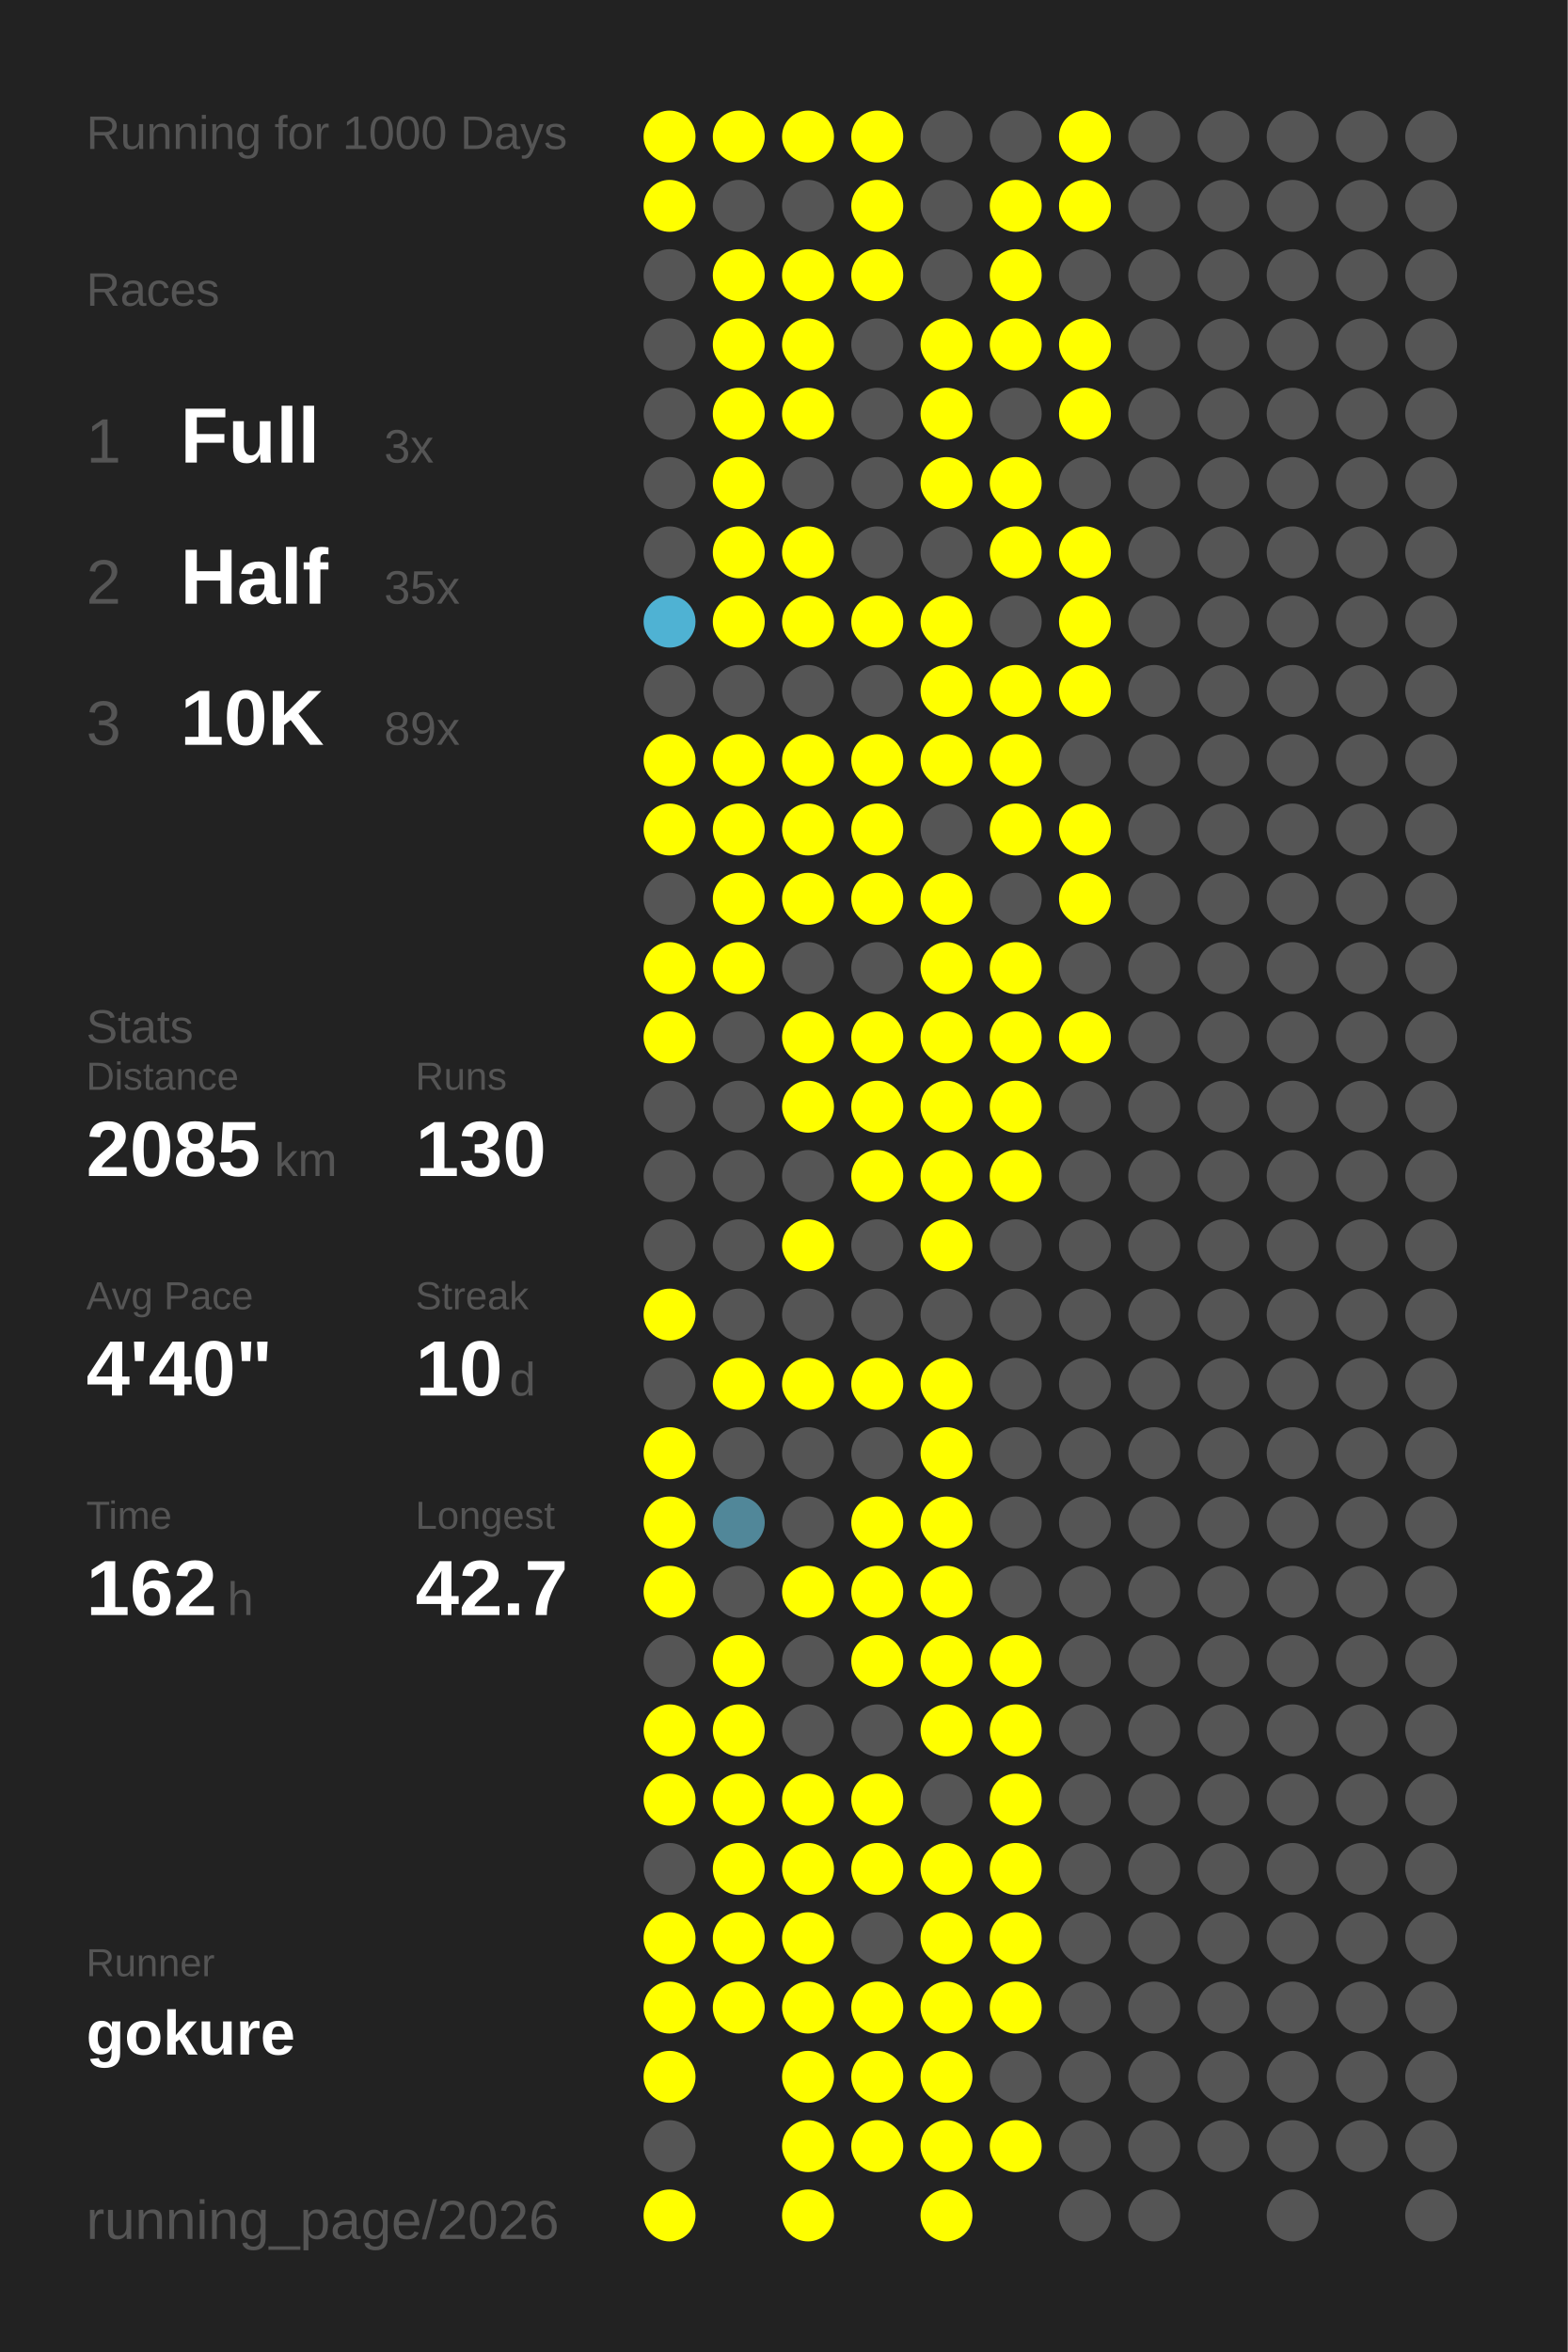
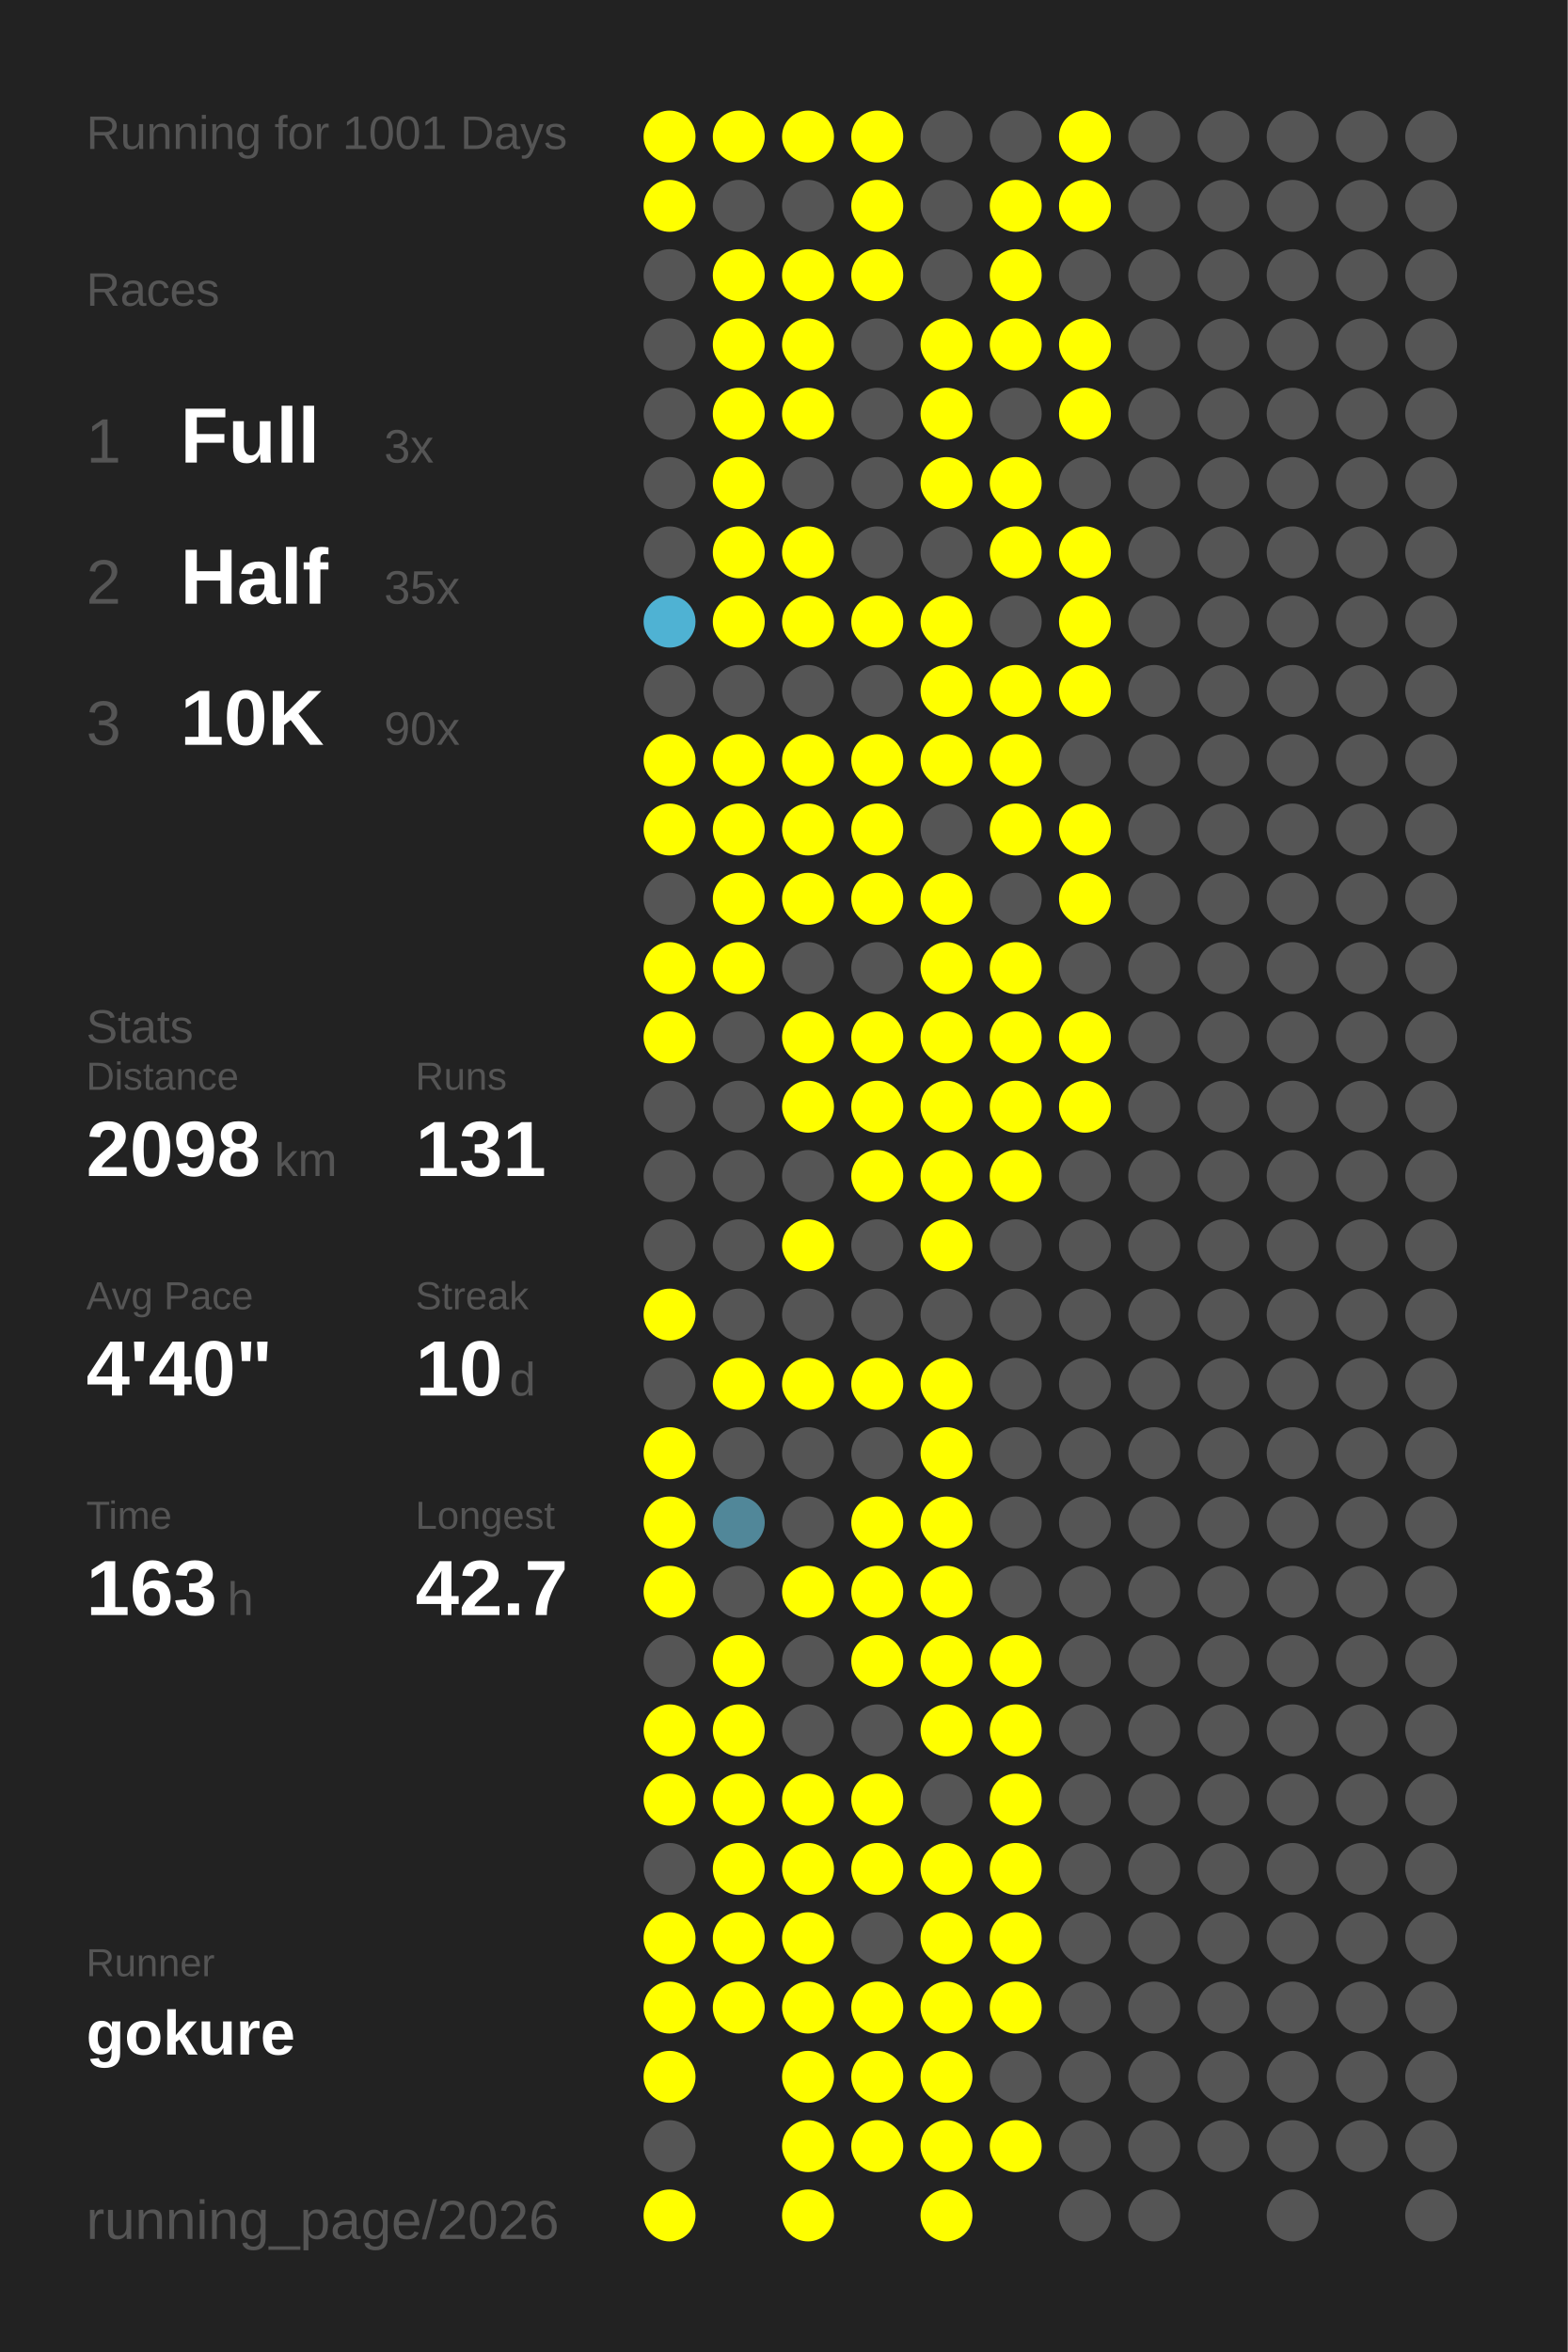
<svg xmlns="http://www.w3.org/2000/svg" baseProfile="full" height="300mm" version="1.1" viewBox="0,0,200,300" width="200mm">
  <defs />
  <rect fill="#222222" height="300" width="200" x="0" y="0" />
-   <text fill="#555555" style="font-size:6px; font-family:Arial;" x="11" y="19">Running for 1000 Days</text>
+   <text fill="#555555" style="font-size:6px; font-family:Arial;" x="11" y="19">Running for 1001 Days</text>
  <text fill="#555555" style="font-size:6px; font-family:Arial;" x="11" y="39">Races</text>
  <text fill="#555555" style="font-size:8px; font-family:Arial;" x="11" y="59">1</text>
  <text fill="#FFFFFF" style="font-size:10px; font-family:Arial; font-weight:bold;" x="23" y="59">Full</text>
  <text fill="#555555" style="font-size:6px; font-family:Arial;" x="49" y="59">3x</text>
  <text fill="#555555" style="font-size:8px; font-family:Arial;" x="11" y="77">2</text>
  <text fill="#FFFFFF" style="font-size:10px; font-family:Arial; font-weight:bold;" x="23" y="77">Half</text>
  <text fill="#555555" style="font-size:6px; font-family:Arial;" x="49" y="77">35x</text>
  <text fill="#555555" style="font-size:8px; font-family:Arial;" x="11" y="95">3</text>
  <text fill="#FFFFFF" style="font-size:10px; font-family:Arial; font-weight:bold;" x="23" y="95">10K</text>
-   <text fill="#555555" style="font-size:6px; font-family:Arial;" x="49" y="95">89x</text>
+   <text fill="#555555" style="font-size:6px; font-family:Arial;" x="49" y="95">90x</text>
  <text fill="#555555" style="font-size:6px; font-family:Arial;" x="11" y="133">Stats</text>
  <text fill="#555555" style="font-size:5px; font-family:Arial;" x="11" y="139">Distance</text>
-   <text fill="#FFFFFF" style="font-size:10px; font-family:Arial; font-weight:bold;" x="11" y="150">2085</text>
+   <text fill="#FFFFFF" style="font-size:10px; font-family:Arial; font-weight:bold;" x="11" y="150">2098</text>
  <text fill="#555555" style="font-size:6px; font-family:Arial;" x="35" y="150">km</text>
  <text fill="#555555" style="font-size:5px; font-family:Arial;" x="53" y="139">Runs</text>
-   <text fill="#FFFFFF" style="font-size:10px; font-family:Arial; font-weight:bold;" x="53" y="150">130</text>
+   <text fill="#FFFFFF" style="font-size:10px; font-family:Arial; font-weight:bold;" x="53" y="150">131</text>
  <text fill="#555555" style="font-size:5px; font-family:Arial;" x="11" y="167">Avg Pace</text>
  <text fill="#FFFFFF" style="font-size:10px; font-family:Arial; font-weight:bold;" x="11" y="178">4'40"</text>
  <text fill="#555555" style="font-size:5px; font-family:Arial;" x="53" y="167">Streak</text>
  <text fill="#FFFFFF" style="font-size:10px; font-family:Arial; font-weight:bold;" x="53" y="178">10</text>
  <text fill="#555555" style="font-size:6px; font-family:Arial;" x="65" y="178">d</text>
  <text fill="#555555" style="font-size:5px; font-family:Arial;" x="11" y="195">Time</text>
-   <text fill="#FFFFFF" style="font-size:10px; font-family:Arial; font-weight:bold;" x="11" y="206">162</text>
+   <text fill="#FFFFFF" style="font-size:10px; font-family:Arial; font-weight:bold;" x="11" y="206">163</text>
  <text fill="#555555" style="font-size:6px; font-family:Arial;" x="29" y="206">h</text>
  <text fill="#555555" style="font-size:5px; font-family:Arial;" x="53" y="195">Longest</text>
  <text fill="#FFFFFF" style="font-size:10px; font-family:Arial; font-weight:bold;" x="53" y="206">42.7</text>
  <text fill="#555555" style="font-size:5px; font-family:Arial;" x="11" y="252.065">Runner</text>
  <text fill="#FFFFFF" style="font-size:8px; font-family:Arial; font-weight:bold;" x="11" y="262.065">gokure</text>
  <text fill="#555555" style="font-size:7px; font-family:Arial;" x="11" y="285.581">running_page/2026</text>
  <circle cx="85.417" cy="17.419" fill="#FFFF00" r="3.312" />
  <circle cx="85.417" cy="26.258" fill="#FFFF00" r="3.312" />
  <circle cx="85.417" cy="35.097" fill="#555555" r="3.312" />
  <circle cx="85.417" cy="43.935" fill="#555555" r="3.312" />
  <circle cx="85.417" cy="52.774" fill="#555555" r="3.312" />
  <circle cx="85.417" cy="61.613" fill="#555555" r="3.312" />
  <circle cx="85.417" cy="70.452" fill="#555555" r="3.312" />
  <circle cx="85.417" cy="79.29" fill="#4fb2d3" r="3.312" />
  <circle cx="85.417" cy="88.129" fill="#555555" r="3.312" />
  <circle cx="85.417" cy="96.968" fill="#FFFF00" r="3.312" />
  <circle cx="85.417" cy="105.806" fill="#FFFF00" r="3.312" />
  <circle cx="85.417" cy="114.645" fill="#555555" r="3.312" />
  <circle cx="85.417" cy="123.484" fill="#FFFF00" r="3.312" />
  <circle cx="85.417" cy="132.323" fill="#FFFF00" r="3.312" />
  <circle cx="85.417" cy="141.161" fill="#555555" r="3.312" />
  <circle cx="85.417" cy="150" fill="#555555" r="3.312" />
  <circle cx="85.417" cy="158.839" fill="#555555" r="3.312" />
  <circle cx="85.417" cy="167.677" fill="#FFFF00" r="3.312" />
  <circle cx="85.417" cy="176.516" fill="#555555" r="3.312" />
  <circle cx="85.417" cy="185.355" fill="#FFFF00" r="3.312" />
  <circle cx="85.417" cy="194.194" fill="#FFFF00" r="3.312" />
  <circle cx="85.417" cy="203.032" fill="#FFFF00" r="3.312" />
  <circle cx="85.417" cy="211.871" fill="#555555" r="3.312" />
  <circle cx="85.417" cy="220.71" fill="#FFFF00" r="3.312" />
  <circle cx="85.417" cy="229.548" fill="#FFFF00" r="3.312" />
  <circle cx="85.417" cy="238.387" fill="#555555" r="3.312" />
  <circle cx="85.417" cy="247.226" fill="#FFFF00" r="3.312" />
  <circle cx="85.417" cy="256.065" fill="#FFFF00" r="3.312" />
  <circle cx="85.417" cy="264.903" fill="#FFFF00" r="3.312" />
  <circle cx="85.417" cy="273.742" fill="#555555" r="3.312" />
  <circle cx="85.417" cy="282.581" fill="#FFFF00" r="3.312" />
  <circle cx="94.25" cy="17.419" fill="#FFFF00" r="3.312" />
  <circle cx="94.25" cy="26.258" fill="#555555" r="3.312" />
  <circle cx="94.25" cy="35.097" fill="#FFFF00" r="3.312" />
  <circle cx="94.25" cy="43.935" fill="#FFFF00" r="3.312" />
  <circle cx="94.25" cy="52.774" fill="#FFFF00" r="3.312" />
  <circle cx="94.25" cy="61.613" fill="#FFFF00" r="3.312" />
  <circle cx="94.25" cy="70.452" fill="#FFFF00" r="3.312" />
  <circle cx="94.25" cy="79.29" fill="#FFFF00" r="3.312" />
  <circle cx="94.25" cy="88.129" fill="#555555" r="3.312" />
  <circle cx="94.25" cy="96.968" fill="#FFFF00" r="3.312" />
  <circle cx="94.25" cy="105.806" fill="#FFFF00" r="3.312" />
  <circle cx="94.25" cy="114.645" fill="#FFFF00" r="3.312" />
  <circle cx="94.25" cy="123.484" fill="#FFFF00" r="3.312" />
  <circle cx="94.25" cy="132.323" fill="#555555" r="3.312" />
  <circle cx="94.25" cy="141.161" fill="#555555" r="3.312" />
  <circle cx="94.25" cy="150" fill="#555555" r="3.312" />
  <circle cx="94.25" cy="158.839" fill="#555555" r="3.312" />
  <circle cx="94.25" cy="167.677" fill="#555555" r="3.312" />
  <circle cx="94.25" cy="176.516" fill="#FFFF00" r="3.312" />
  <circle cx="94.25" cy="185.355" fill="#555555" r="3.312" />
  <circle cx="94.25" cy="194.194" fill="#518799" r="3.312" />
  <circle cx="94.25" cy="203.032" fill="#555555" r="3.312" />
  <circle cx="94.25" cy="211.871" fill="#FFFF00" r="3.312" />
  <circle cx="94.25" cy="220.71" fill="#FFFF00" r="3.312" />
  <circle cx="94.25" cy="229.548" fill="#FFFF00" r="3.312" />
  <circle cx="94.25" cy="238.387" fill="#FFFF00" r="3.312" />
  <circle cx="94.25" cy="247.226" fill="#FFFF00" r="3.312" />
  <circle cx="94.25" cy="256.065" fill="#FFFF00" r="3.312" />
  <circle cx="103.083" cy="17.419" fill="#FFFF00" r="3.312" />
  <circle cx="103.083" cy="26.258" fill="#555555" r="3.312" />
  <circle cx="103.083" cy="35.097" fill="#FFFF00" r="3.312" />
  <circle cx="103.083" cy="43.935" fill="#FFFF00" r="3.312" />
  <circle cx="103.083" cy="52.774" fill="#FFFF00" r="3.312" />
  <circle cx="103.083" cy="61.613" fill="#555555" r="3.312" />
  <circle cx="103.083" cy="70.452" fill="#FFFF00" r="3.312" />
  <circle cx="103.083" cy="79.29" fill="#FFFF00" r="3.312" />
  <circle cx="103.083" cy="88.129" fill="#555555" r="3.312" />
  <circle cx="103.083" cy="96.968" fill="#FFFF00" r="3.312" />
  <circle cx="103.083" cy="105.806" fill="#FFFF00" r="3.312" />
  <circle cx="103.083" cy="114.645" fill="#FFFF00" r="3.312" />
  <circle cx="103.083" cy="123.484" fill="#555555" r="3.312" />
  <circle cx="103.083" cy="132.323" fill="#FFFF00" r="3.312" />
  <circle cx="103.083" cy="141.161" fill="#FFFF00" r="3.312" />
  <circle cx="103.083" cy="150" fill="#555555" r="3.312" />
  <circle cx="103.083" cy="158.839" fill="#FFFF00" r="3.312" />
  <circle cx="103.083" cy="167.677" fill="#555555" r="3.312" />
  <circle cx="103.083" cy="176.516" fill="#FFFF00" r="3.312" />
  <circle cx="103.083" cy="185.355" fill="#555555" r="3.312" />
  <circle cx="103.083" cy="194.194" fill="#555555" r="3.312" />
  <circle cx="103.083" cy="203.032" fill="#FFFF00" r="3.312" />
  <circle cx="103.083" cy="211.871" fill="#555555" r="3.312" />
  <circle cx="103.083" cy="220.71" fill="#555555" r="3.312" />
  <circle cx="103.083" cy="229.548" fill="#FFFF00" r="3.312" />
  <circle cx="103.083" cy="238.387" fill="#FFFF00" r="3.312" />
  <circle cx="103.083" cy="247.226" fill="#FFFF00" r="3.312" />
  <circle cx="103.083" cy="256.065" fill="#FFFF00" r="3.312" />
  <circle cx="103.083" cy="264.903" fill="#FFFF00" r="3.312" />
  <circle cx="103.083" cy="273.742" fill="#FFFF00" r="3.312" />
  <circle cx="103.083" cy="282.581" fill="#FFFF00" r="3.312" />
  <circle cx="111.917" cy="17.419" fill="#FFFF00" r="3.312" />
  <circle cx="111.917" cy="26.258" fill="#FFFF00" r="3.312" />
  <circle cx="111.917" cy="35.097" fill="#FFFF00" r="3.312" />
  <circle cx="111.917" cy="43.935" fill="#555555" r="3.312" />
  <circle cx="111.917" cy="52.774" fill="#555555" r="3.312" />
  <circle cx="111.917" cy="61.613" fill="#555555" r="3.312" />
  <circle cx="111.917" cy="70.452" fill="#555555" r="3.312" />
  <circle cx="111.917" cy="79.29" fill="#FFFF00" r="3.312" />
  <circle cx="111.917" cy="88.129" fill="#555555" r="3.312" />
  <circle cx="111.917" cy="96.968" fill="#FFFF00" r="3.312" />
  <circle cx="111.917" cy="105.806" fill="#FFFF00" r="3.312" />
  <circle cx="111.917" cy="114.645" fill="#FFFF00" r="3.312" />
  <circle cx="111.917" cy="123.484" fill="#555555" r="3.312" />
  <circle cx="111.917" cy="132.323" fill="#FFFF00" r="3.312" />
  <circle cx="111.917" cy="141.161" fill="#FFFF00" r="3.312" />
  <circle cx="111.917" cy="150" fill="#FFFF00" r="3.312" />
  <circle cx="111.917" cy="158.839" fill="#555555" r="3.312" />
  <circle cx="111.917" cy="167.677" fill="#555555" r="3.312" />
  <circle cx="111.917" cy="176.516" fill="#FFFF00" r="3.312" />
  <circle cx="111.917" cy="185.355" fill="#555555" r="3.312" />
  <circle cx="111.917" cy="194.194" fill="#FFFF00" r="3.312" />
  <circle cx="111.917" cy="203.032" fill="#FFFF00" r="3.312" />
  <circle cx="111.917" cy="211.871" fill="#FFFF00" r="3.312" />
  <circle cx="111.917" cy="220.71" fill="#555555" r="3.312" />
  <circle cx="111.917" cy="229.548" fill="#FFFF00" r="3.312" />
  <circle cx="111.917" cy="238.387" fill="#FFFF00" r="3.312" />
  <circle cx="111.917" cy="247.226" fill="#555555" r="3.312" />
  <circle cx="111.917" cy="256.065" fill="#FFFF00" r="3.312" />
  <circle cx="111.917" cy="264.903" fill="#FFFF00" r="3.312" />
  <circle cx="111.917" cy="273.742" fill="#FFFF00" r="3.312" />
  <circle cx="120.75" cy="17.419" fill="#555555" r="3.312" />
  <circle cx="120.75" cy="26.258" fill="#555555" r="3.312" />
  <circle cx="120.75" cy="35.097" fill="#555555" r="3.312" />
  <circle cx="120.75" cy="43.935" fill="#FFFF00" r="3.312" />
  <circle cx="120.75" cy="52.774" fill="#FFFF00" r="3.312" />
  <circle cx="120.75" cy="61.613" fill="#FFFF00" r="3.312" />
  <circle cx="120.75" cy="70.452" fill="#555555" r="3.312" />
  <circle cx="120.75" cy="79.29" fill="#FFFF00" r="3.312" />
  <circle cx="120.75" cy="88.129" fill="#FFFF00" r="3.312" />
  <circle cx="120.75" cy="96.968" fill="#FFFF00" r="3.312" />
  <circle cx="120.75" cy="105.806" fill="#555555" r="3.312" />
  <circle cx="120.75" cy="114.645" fill="#FFFF00" r="3.312" />
  <circle cx="120.75" cy="123.484" fill="#FFFF00" r="3.312" />
  <circle cx="120.75" cy="132.323" fill="#FFFF00" r="3.312" />
  <circle cx="120.75" cy="141.161" fill="#FFFF00" r="3.312" />
  <circle cx="120.75" cy="150" fill="#FFFF00" r="3.312" />
  <circle cx="120.75" cy="158.839" fill="#FFFF00" r="3.312" />
  <circle cx="120.75" cy="167.677" fill="#555555" r="3.312" />
  <circle cx="120.75" cy="176.516" fill="#FFFF00" r="3.312" />
  <circle cx="120.75" cy="185.355" fill="#FFFF00" r="3.312" />
  <circle cx="120.75" cy="194.194" fill="#FFFF00" r="3.312" />
  <circle cx="120.75" cy="203.032" fill="#FFFF00" r="3.312" />
  <circle cx="120.75" cy="211.871" fill="#FFFF00" r="3.312" />
  <circle cx="120.75" cy="220.71" fill="#FFFF00" r="3.312" />
  <circle cx="120.75" cy="229.548" fill="#555555" r="3.312" />
  <circle cx="120.75" cy="238.387" fill="#FFFF00" r="3.312" />
  <circle cx="120.75" cy="247.226" fill="#FFFF00" r="3.312" />
  <circle cx="120.75" cy="256.065" fill="#FFFF00" r="3.312" />
  <circle cx="120.75" cy="264.903" fill="#FFFF00" r="3.312" />
  <circle cx="120.75" cy="273.742" fill="#FFFF00" r="3.312" />
  <circle cx="120.75" cy="282.581" fill="#FFFF00" r="3.312" />
  <circle cx="129.583" cy="17.419" fill="#555555" r="3.312" />
  <circle cx="129.583" cy="26.258" fill="#FFFF00" r="3.312" />
  <circle cx="129.583" cy="35.097" fill="#FFFF00" r="3.312" />
  <circle cx="129.583" cy="43.935" fill="#FFFF00" r="3.312" />
  <circle cx="129.583" cy="52.774" fill="#555555" r="3.312" />
  <circle cx="129.583" cy="61.613" fill="#FFFF00" r="3.312" />
  <circle cx="129.583" cy="70.452" fill="#FFFF00" r="3.312" />
  <circle cx="129.583" cy="79.29" fill="#555555" r="3.312" />
  <circle cx="129.583" cy="88.129" fill="#FFFF00" r="3.312" />
  <circle cx="129.583" cy="96.968" fill="#FFFF00" r="3.312" />
  <circle cx="129.583" cy="105.806" fill="#FFFF00" r="3.312" />
  <circle cx="129.583" cy="114.645" fill="#555555" r="3.312" />
  <circle cx="129.583" cy="123.484" fill="#FFFF00" r="3.312" />
  <circle cx="129.583" cy="132.323" fill="#FFFF00" r="3.312" />
  <circle cx="129.583" cy="141.161" fill="#FFFF00" r="3.312" />
  <circle cx="129.583" cy="150" fill="#FFFF00" r="3.312" />
  <circle cx="129.583" cy="158.839" fill="#555555" r="3.312" />
  <circle cx="129.583" cy="167.677" fill="#555555" r="3.312" />
  <circle cx="129.583" cy="176.516" fill="#555555" r="3.312" />
  <circle cx="129.583" cy="185.355" fill="#555555" r="3.312" />
  <circle cx="129.583" cy="194.194" fill="#555555" r="3.312" />
  <circle cx="129.583" cy="203.032" fill="#555555" r="3.312" />
  <circle cx="129.583" cy="211.871" fill="#FFFF00" r="3.312" />
  <circle cx="129.583" cy="220.71" fill="#FFFF00" r="3.312" />
  <circle cx="129.583" cy="229.548" fill="#FFFF00" r="3.312" />
  <circle cx="129.583" cy="238.387" fill="#FFFF00" r="3.312" />
  <circle cx="129.583" cy="247.226" fill="#FFFF00" r="3.312" />
  <circle cx="129.583" cy="256.065" fill="#FFFF00" r="3.312" />
  <circle cx="129.583" cy="264.903" fill="#555555" r="3.312" />
  <circle cx="129.583" cy="273.742" fill="#FFFF00" r="3.312" />
  <circle cx="138.417" cy="17.419" fill="#FFFF00" r="3.312" />
  <circle cx="138.417" cy="26.258" fill="#FFFF00" r="3.312" />
  <circle cx="138.417" cy="35.097" fill="#555555" r="3.312" />
  <circle cx="138.417" cy="43.935" fill="#FFFF00" r="3.312" />
  <circle cx="138.417" cy="52.774" fill="#FFFF00" r="3.312" />
  <circle cx="138.417" cy="61.613" fill="#555555" r="3.312" />
  <circle cx="138.417" cy="70.452" fill="#FFFF00" r="3.312" />
  <circle cx="138.417" cy="79.29" fill="#FFFF00" r="3.312" />
  <circle cx="138.417" cy="88.129" fill="#FFFF00" r="3.312" />
  <circle cx="138.417" cy="96.968" fill="#555555" r="3.312" />
  <circle cx="138.417" cy="105.806" fill="#FFFF00" r="3.312" />
  <circle cx="138.417" cy="114.645" fill="#FFFF00" r="3.312" />
  <circle cx="138.417" cy="123.484" fill="#555555" r="3.312" />
  <circle cx="138.417" cy="132.323" fill="#FFFF00" r="3.312" />
-   <circle cx="138.417" cy="141.161" fill="#555555" r="3.312" />
+   <circle cx="138.417" cy="141.161" fill="#FFFF00" r="3.312" />
  <circle cx="138.417" cy="150" fill="#555555" r="3.312" />
  <circle cx="138.417" cy="158.839" fill="#555555" r="3.312" />
  <circle cx="138.417" cy="167.677" fill="#555555" r="3.312" />
  <circle cx="138.417" cy="176.516" fill="#555555" r="3.312" />
  <circle cx="138.417" cy="185.355" fill="#555555" r="3.312" />
  <circle cx="138.417" cy="194.194" fill="#555555" r="3.312" />
  <circle cx="138.417" cy="203.032" fill="#555555" r="3.312" />
  <circle cx="138.417" cy="211.871" fill="#555555" r="3.312" />
  <circle cx="138.417" cy="220.71" fill="#555555" r="3.312" />
  <circle cx="138.417" cy="229.548" fill="#555555" r="3.312" />
  <circle cx="138.417" cy="238.387" fill="#555555" r="3.312" />
  <circle cx="138.417" cy="247.226" fill="#555555" r="3.312" />
  <circle cx="138.417" cy="256.065" fill="#555555" r="3.312" />
  <circle cx="138.417" cy="264.903" fill="#555555" r="3.312" />
  <circle cx="138.417" cy="273.742" fill="#555555" r="3.312" />
  <circle cx="138.417" cy="282.581" fill="#555555" r="3.312" />
  <circle cx="147.25" cy="17.419" fill="#555555" r="3.312" />
  <circle cx="147.25" cy="26.258" fill="#555555" r="3.312" />
  <circle cx="147.25" cy="35.097" fill="#555555" r="3.312" />
  <circle cx="147.25" cy="43.935" fill="#555555" r="3.312" />
  <circle cx="147.25" cy="52.774" fill="#555555" r="3.312" />
  <circle cx="147.25" cy="61.613" fill="#555555" r="3.312" />
  <circle cx="147.25" cy="70.452" fill="#555555" r="3.312" />
  <circle cx="147.25" cy="79.29" fill="#555555" r="3.312" />
  <circle cx="147.25" cy="88.129" fill="#555555" r="3.312" />
  <circle cx="147.25" cy="96.968" fill="#555555" r="3.312" />
  <circle cx="147.25" cy="105.806" fill="#555555" r="3.312" />
  <circle cx="147.25" cy="114.645" fill="#555555" r="3.312" />
  <circle cx="147.25" cy="123.484" fill="#555555" r="3.312" />
  <circle cx="147.25" cy="132.323" fill="#555555" r="3.312" />
  <circle cx="147.25" cy="141.161" fill="#555555" r="3.312" />
  <circle cx="147.25" cy="150" fill="#555555" r="3.312" />
  <circle cx="147.25" cy="158.839" fill="#555555" r="3.312" />
  <circle cx="147.25" cy="167.677" fill="#555555" r="3.312" />
  <circle cx="147.25" cy="176.516" fill="#555555" r="3.312" />
  <circle cx="147.25" cy="185.355" fill="#555555" r="3.312" />
  <circle cx="147.25" cy="194.194" fill="#555555" r="3.312" />
  <circle cx="147.25" cy="203.032" fill="#555555" r="3.312" />
  <circle cx="147.25" cy="211.871" fill="#555555" r="3.312" />
  <circle cx="147.25" cy="220.71" fill="#555555" r="3.312" />
  <circle cx="147.25" cy="229.548" fill="#555555" r="3.312" />
  <circle cx="147.25" cy="238.387" fill="#555555" r="3.312" />
  <circle cx="147.25" cy="247.226" fill="#555555" r="3.312" />
  <circle cx="147.25" cy="256.065" fill="#555555" r="3.312" />
  <circle cx="147.25" cy="264.903" fill="#555555" r="3.312" />
  <circle cx="147.25" cy="273.742" fill="#555555" r="3.312" />
  <circle cx="147.25" cy="282.581" fill="#555555" r="3.312" />
  <circle cx="156.083" cy="17.419" fill="#555555" r="3.312" />
  <circle cx="156.083" cy="26.258" fill="#555555" r="3.312" />
  <circle cx="156.083" cy="35.097" fill="#555555" r="3.312" />
  <circle cx="156.083" cy="43.935" fill="#555555" r="3.312" />
  <circle cx="156.083" cy="52.774" fill="#555555" r="3.312" />
  <circle cx="156.083" cy="61.613" fill="#555555" r="3.312" />
  <circle cx="156.083" cy="70.452" fill="#555555" r="3.312" />
  <circle cx="156.083" cy="79.29" fill="#555555" r="3.312" />
  <circle cx="156.083" cy="88.129" fill="#555555" r="3.312" />
  <circle cx="156.083" cy="96.968" fill="#555555" r="3.312" />
  <circle cx="156.083" cy="105.806" fill="#555555" r="3.312" />
  <circle cx="156.083" cy="114.645" fill="#555555" r="3.312" />
  <circle cx="156.083" cy="123.484" fill="#555555" r="3.312" />
  <circle cx="156.083" cy="132.323" fill="#555555" r="3.312" />
  <circle cx="156.083" cy="141.161" fill="#555555" r="3.312" />
  <circle cx="156.083" cy="150" fill="#555555" r="3.312" />
  <circle cx="156.083" cy="158.839" fill="#555555" r="3.312" />
  <circle cx="156.083" cy="167.677" fill="#555555" r="3.312" />
  <circle cx="156.083" cy="176.516" fill="#555555" r="3.312" />
  <circle cx="156.083" cy="185.355" fill="#555555" r="3.312" />
  <circle cx="156.083" cy="194.194" fill="#555555" r="3.312" />
  <circle cx="156.083" cy="203.032" fill="#555555" r="3.312" />
  <circle cx="156.083" cy="211.871" fill="#555555" r="3.312" />
  <circle cx="156.083" cy="220.71" fill="#555555" r="3.312" />
  <circle cx="156.083" cy="229.548" fill="#555555" r="3.312" />
  <circle cx="156.083" cy="238.387" fill="#555555" r="3.312" />
  <circle cx="156.083" cy="247.226" fill="#555555" r="3.312" />
  <circle cx="156.083" cy="256.065" fill="#555555" r="3.312" />
  <circle cx="156.083" cy="264.903" fill="#555555" r="3.312" />
  <circle cx="156.083" cy="273.742" fill="#555555" r="3.312" />
  <circle cx="164.917" cy="17.419" fill="#555555" r="3.312" />
  <circle cx="164.917" cy="26.258" fill="#555555" r="3.312" />
  <circle cx="164.917" cy="35.097" fill="#555555" r="3.312" />
  <circle cx="164.917" cy="43.935" fill="#555555" r="3.312" />
  <circle cx="164.917" cy="52.774" fill="#555555" r="3.312" />
  <circle cx="164.917" cy="61.613" fill="#555555" r="3.312" />
  <circle cx="164.917" cy="70.452" fill="#555555" r="3.312" />
  <circle cx="164.917" cy="79.29" fill="#555555" r="3.312" />
  <circle cx="164.917" cy="88.129" fill="#555555" r="3.312" />
  <circle cx="164.917" cy="96.968" fill="#555555" r="3.312" />
  <circle cx="164.917" cy="105.806" fill="#555555" r="3.312" />
  <circle cx="164.917" cy="114.645" fill="#555555" r="3.312" />
  <circle cx="164.917" cy="123.484" fill="#555555" r="3.312" />
  <circle cx="164.917" cy="132.323" fill="#555555" r="3.312" />
  <circle cx="164.917" cy="141.161" fill="#555555" r="3.312" />
  <circle cx="164.917" cy="150" fill="#555555" r="3.312" />
  <circle cx="164.917" cy="158.839" fill="#555555" r="3.312" />
  <circle cx="164.917" cy="167.677" fill="#555555" r="3.312" />
  <circle cx="164.917" cy="176.516" fill="#555555" r="3.312" />
  <circle cx="164.917" cy="185.355" fill="#555555" r="3.312" />
  <circle cx="164.917" cy="194.194" fill="#555555" r="3.312" />
  <circle cx="164.917" cy="203.032" fill="#555555" r="3.312" />
  <circle cx="164.917" cy="211.871" fill="#555555" r="3.312" />
  <circle cx="164.917" cy="220.71" fill="#555555" r="3.312" />
  <circle cx="164.917" cy="229.548" fill="#555555" r="3.312" />
  <circle cx="164.917" cy="238.387" fill="#555555" r="3.312" />
  <circle cx="164.917" cy="247.226" fill="#555555" r="3.312" />
  <circle cx="164.917" cy="256.065" fill="#555555" r="3.312" />
  <circle cx="164.917" cy="264.903" fill="#555555" r="3.312" />
  <circle cx="164.917" cy="273.742" fill="#555555" r="3.312" />
  <circle cx="164.917" cy="282.581" fill="#555555" r="3.312" />
  <circle cx="173.75" cy="17.419" fill="#555555" r="3.312" />
  <circle cx="173.75" cy="26.258" fill="#555555" r="3.312" />
  <circle cx="173.75" cy="35.097" fill="#555555" r="3.312" />
  <circle cx="173.75" cy="43.935" fill="#555555" r="3.312" />
  <circle cx="173.75" cy="52.774" fill="#555555" r="3.312" />
  <circle cx="173.75" cy="61.613" fill="#555555" r="3.312" />
  <circle cx="173.75" cy="70.452" fill="#555555" r="3.312" />
  <circle cx="173.75" cy="79.29" fill="#555555" r="3.312" />
  <circle cx="173.75" cy="88.129" fill="#555555" r="3.312" />
  <circle cx="173.75" cy="96.968" fill="#555555" r="3.312" />
  <circle cx="173.75" cy="105.806" fill="#555555" r="3.312" />
  <circle cx="173.75" cy="114.645" fill="#555555" r="3.312" />
  <circle cx="173.75" cy="123.484" fill="#555555" r="3.312" />
  <circle cx="173.75" cy="132.323" fill="#555555" r="3.312" />
  <circle cx="173.75" cy="141.161" fill="#555555" r="3.312" />
  <circle cx="173.75" cy="150" fill="#555555" r="3.312" />
  <circle cx="173.75" cy="158.839" fill="#555555" r="3.312" />
  <circle cx="173.75" cy="167.677" fill="#555555" r="3.312" />
  <circle cx="173.75" cy="176.516" fill="#555555" r="3.312" />
  <circle cx="173.75" cy="185.355" fill="#555555" r="3.312" />
  <circle cx="173.75" cy="194.194" fill="#555555" r="3.312" />
  <circle cx="173.75" cy="203.032" fill="#555555" r="3.312" />
  <circle cx="173.75" cy="211.871" fill="#555555" r="3.312" />
  <circle cx="173.75" cy="220.71" fill="#555555" r="3.312" />
  <circle cx="173.75" cy="229.548" fill="#555555" r="3.312" />
  <circle cx="173.75" cy="238.387" fill="#555555" r="3.312" />
  <circle cx="173.75" cy="247.226" fill="#555555" r="3.312" />
  <circle cx="173.75" cy="256.065" fill="#555555" r="3.312" />
  <circle cx="173.75" cy="264.903" fill="#555555" r="3.312" />
  <circle cx="173.75" cy="273.742" fill="#555555" r="3.312" />
  <circle cx="182.583" cy="17.419" fill="#555555" r="3.312" />
  <circle cx="182.583" cy="26.258" fill="#555555" r="3.312" />
  <circle cx="182.583" cy="35.097" fill="#555555" r="3.312" />
  <circle cx="182.583" cy="43.935" fill="#555555" r="3.312" />
  <circle cx="182.583" cy="52.774" fill="#555555" r="3.312" />
  <circle cx="182.583" cy="61.613" fill="#555555" r="3.312" />
  <circle cx="182.583" cy="70.452" fill="#555555" r="3.312" />
  <circle cx="182.583" cy="79.29" fill="#555555" r="3.312" />
  <circle cx="182.583" cy="88.129" fill="#555555" r="3.312" />
  <circle cx="182.583" cy="96.968" fill="#555555" r="3.312" />
  <circle cx="182.583" cy="105.806" fill="#555555" r="3.312" />
  <circle cx="182.583" cy="114.645" fill="#555555" r="3.312" />
  <circle cx="182.583" cy="123.484" fill="#555555" r="3.312" />
  <circle cx="182.583" cy="132.323" fill="#555555" r="3.312" />
  <circle cx="182.583" cy="141.161" fill="#555555" r="3.312" />
  <circle cx="182.583" cy="150" fill="#555555" r="3.312" />
  <circle cx="182.583" cy="158.839" fill="#555555" r="3.312" />
  <circle cx="182.583" cy="167.677" fill="#555555" r="3.312" />
  <circle cx="182.583" cy="176.516" fill="#555555" r="3.312" />
  <circle cx="182.583" cy="185.355" fill="#555555" r="3.312" />
  <circle cx="182.583" cy="194.194" fill="#555555" r="3.312" />
  <circle cx="182.583" cy="203.032" fill="#555555" r="3.312" />
  <circle cx="182.583" cy="211.871" fill="#555555" r="3.312" />
  <circle cx="182.583" cy="220.71" fill="#555555" r="3.312" />
  <circle cx="182.583" cy="229.548" fill="#555555" r="3.312" />
  <circle cx="182.583" cy="238.387" fill="#555555" r="3.312" />
  <circle cx="182.583" cy="247.226" fill="#555555" r="3.312" />
  <circle cx="182.583" cy="256.065" fill="#555555" r="3.312" />
  <circle cx="182.583" cy="264.903" fill="#555555" r="3.312" />
  <circle cx="182.583" cy="273.742" fill="#555555" r="3.312" />
  <circle cx="182.583" cy="282.581" fill="#555555" r="3.312" />
</svg>
